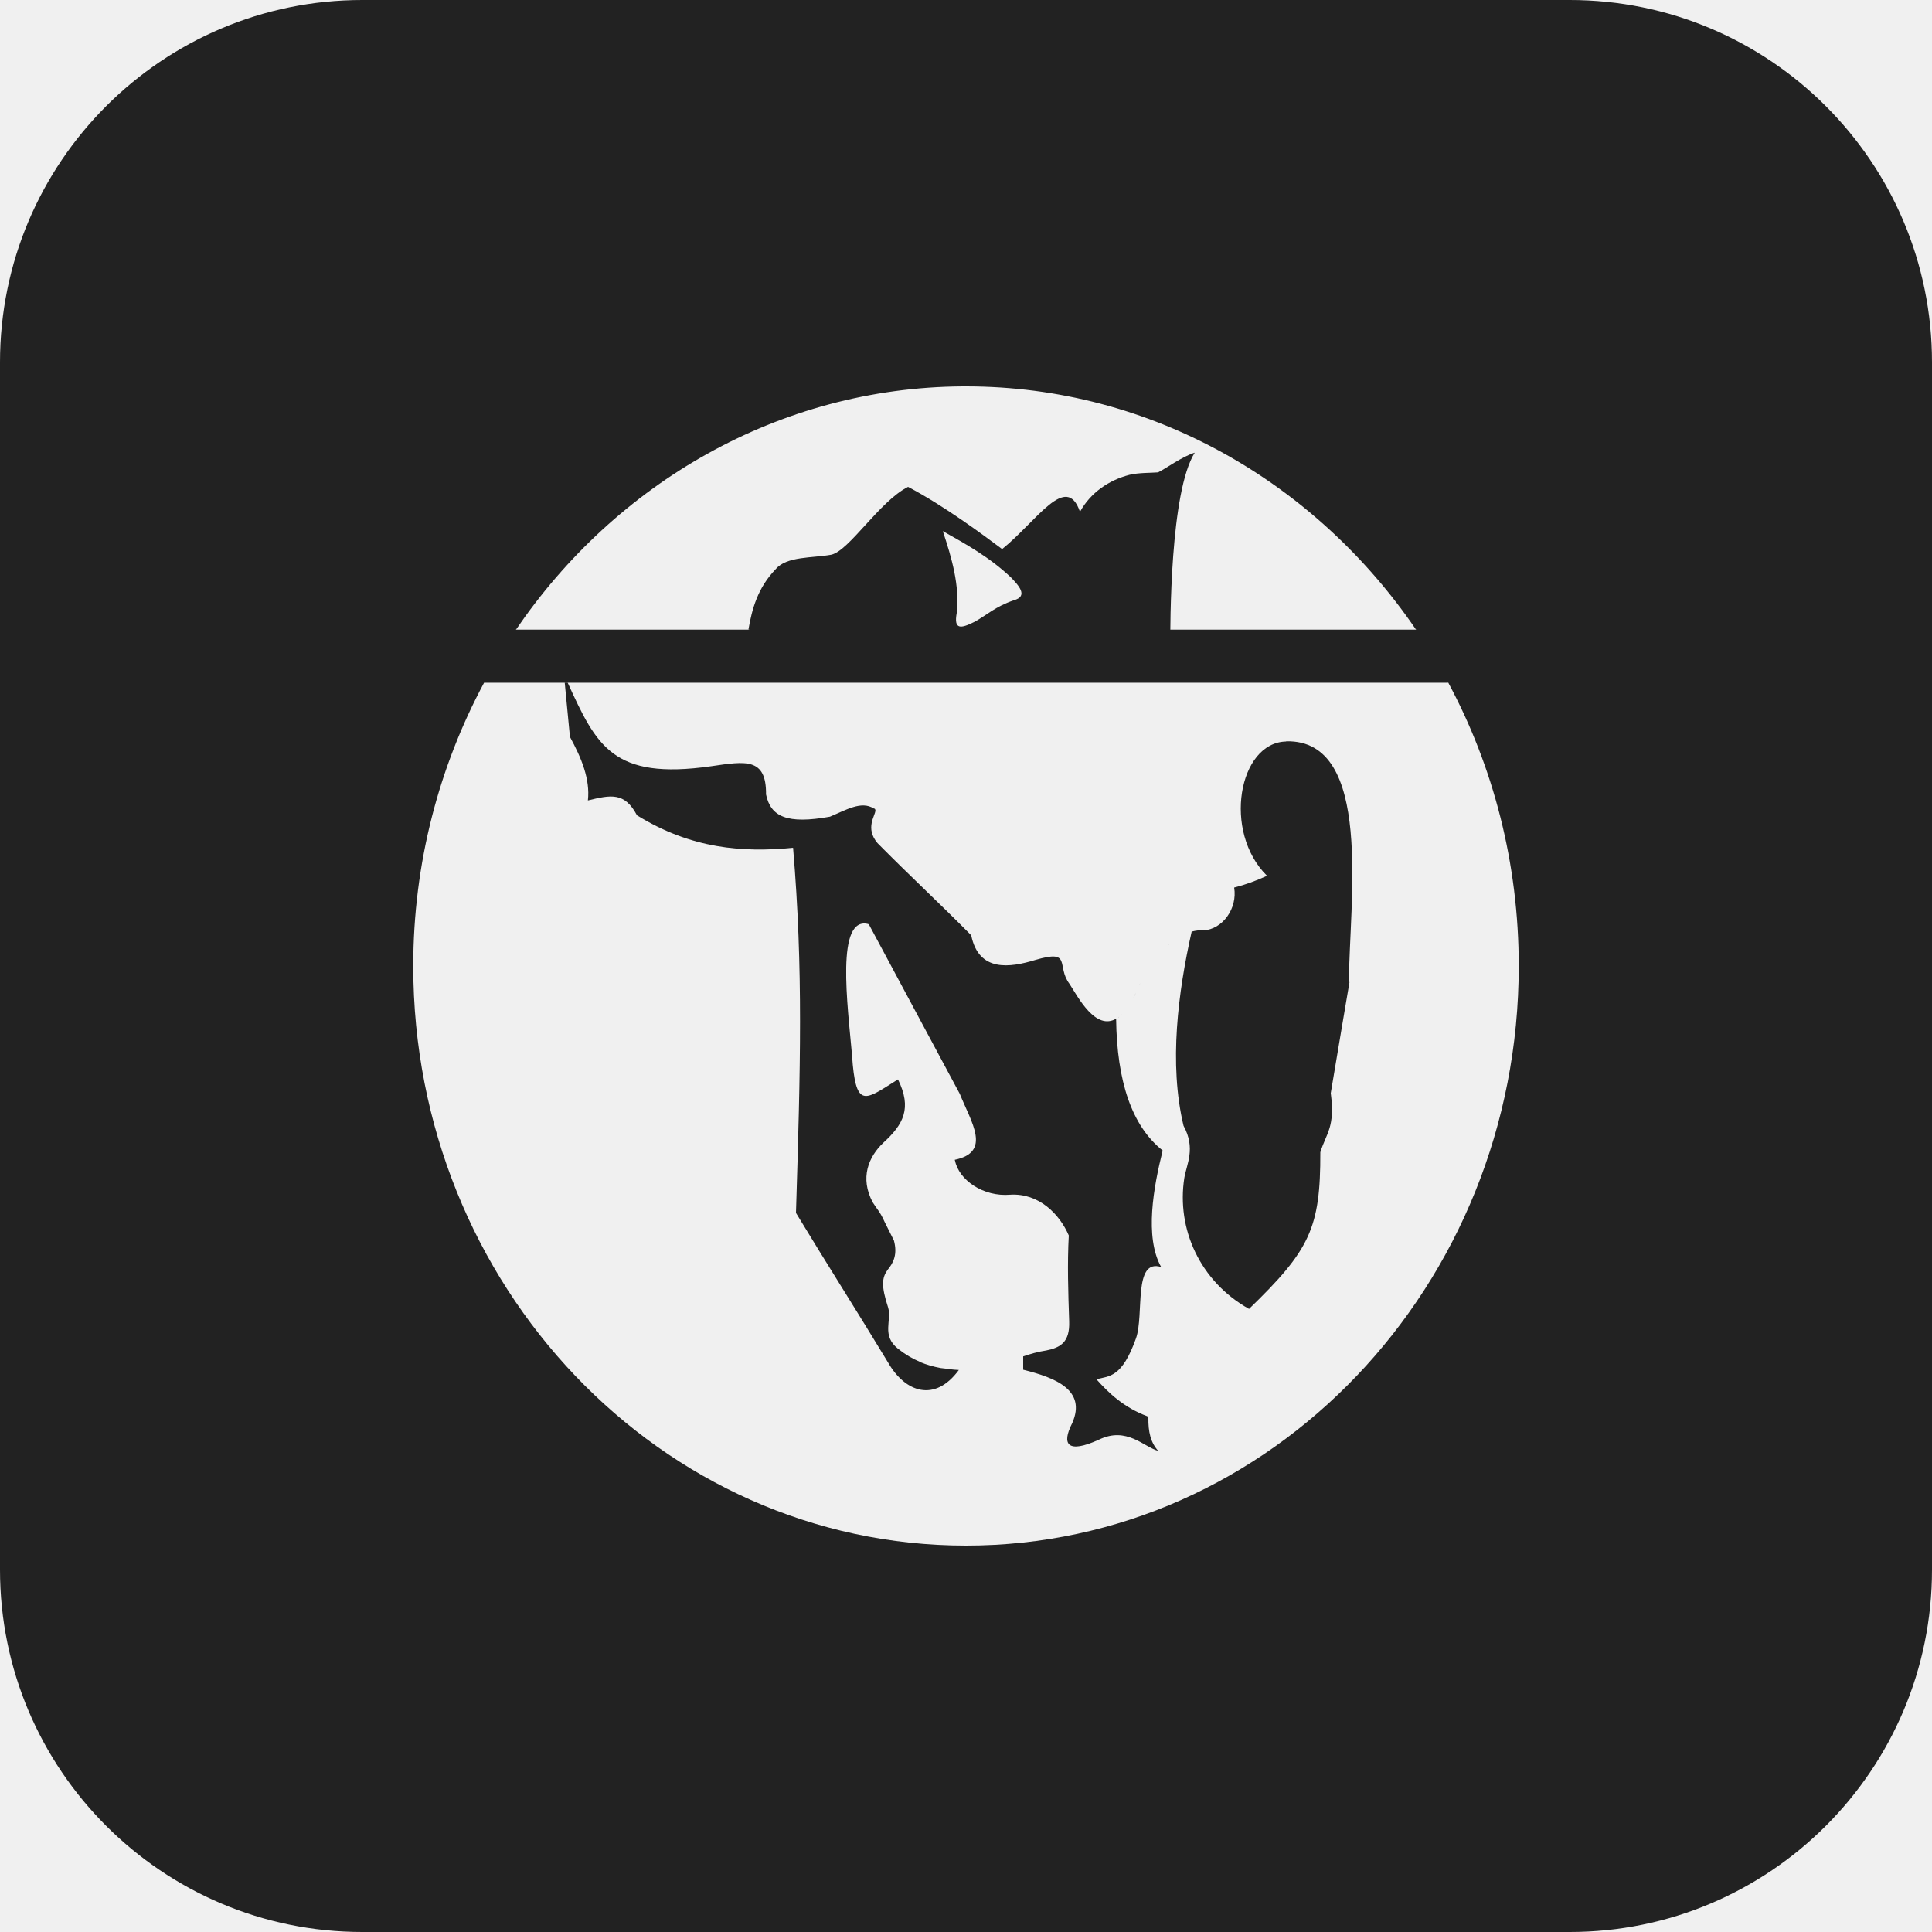
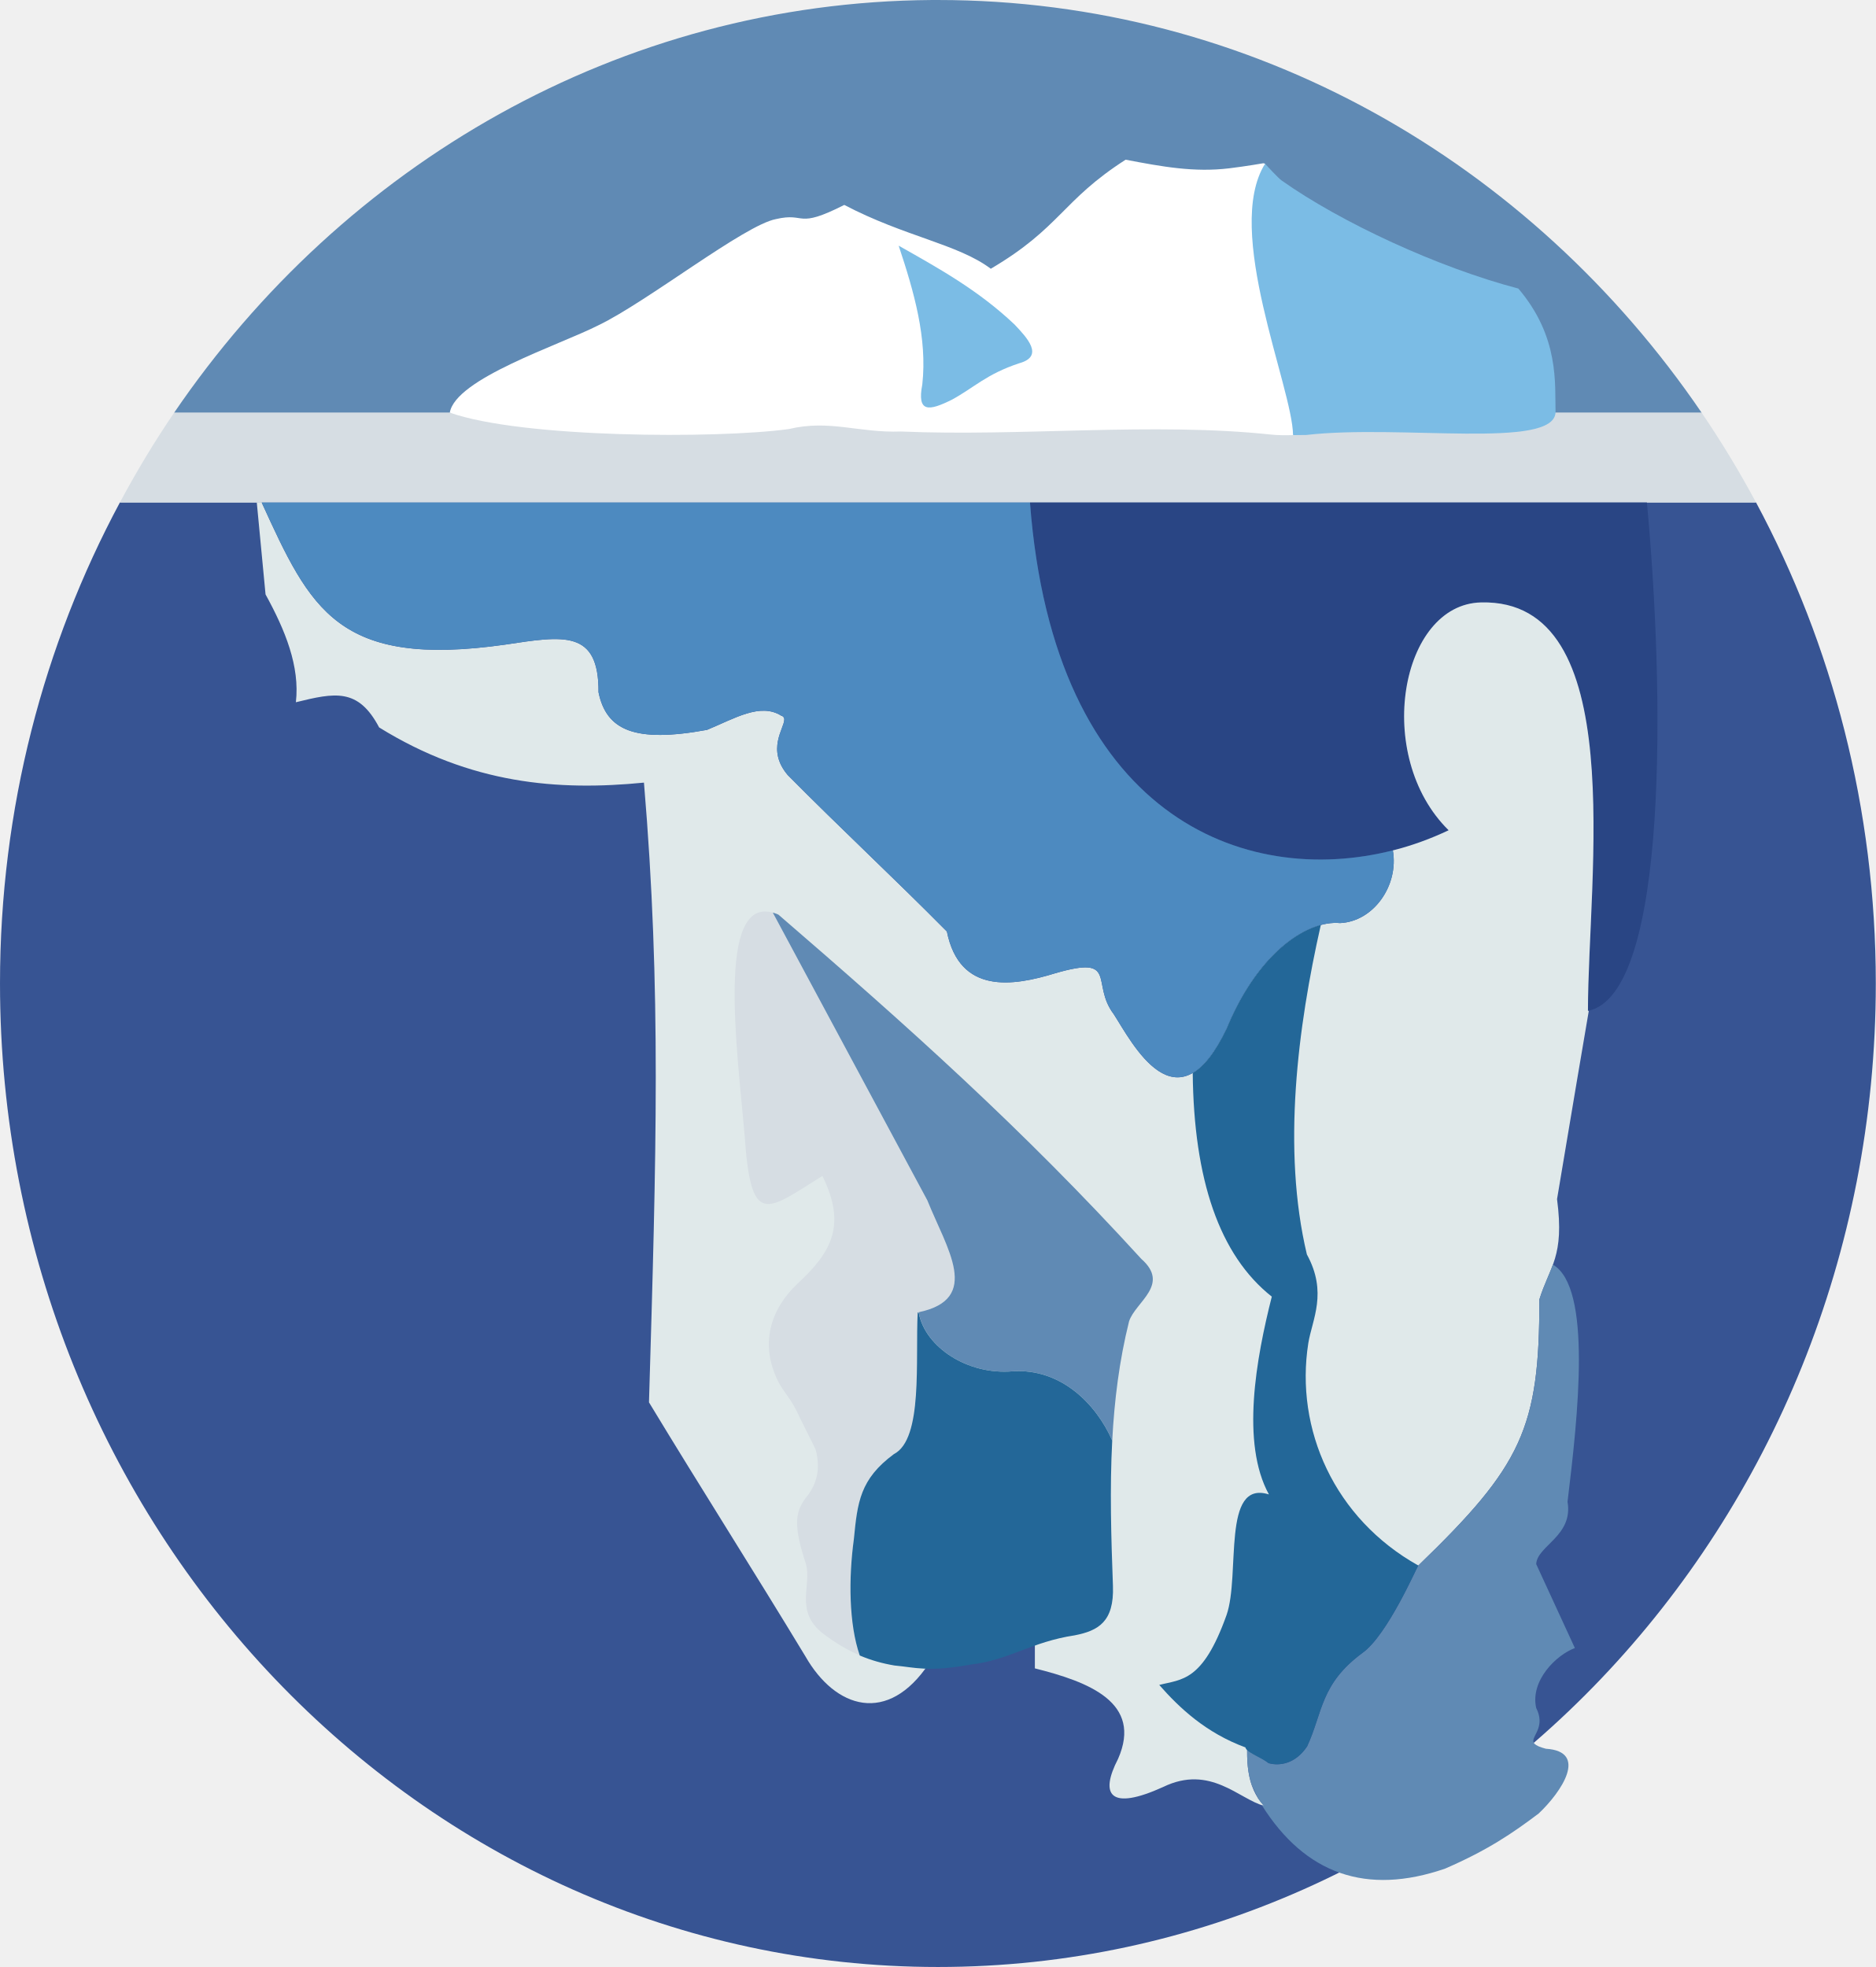
- <svg xmlns="http://www.w3.org/2000/svg" height="10" id="svg4" version="1.1" width="10" viewBox="0 0 10 10">
-   <defs id="defs8" />
-   <path d="M 1.875 0 C 0.84 0 0 0.84 0 1.875 L 0 8.125 C 0 9.16 0.84 10 1.875 10 L 8.125 10 C 9.16 10 10 9.16 10 8.125 L 10 1.875 C 10 0.84 9.16 0 8.125 0 L 1.875 0 z M 4.982 2 C 4.989 2 4.994 2 5 2 C 5.96 2 6.811 2.498 7.33 3.26 L 6.473 3.26 C 6.403 3.37 6.213 3.402 6.059 3.367 C 6.058 3.351 6.062 3.287 6.062 3.26 L 2.67 3.26 C 3.185 2.503 4.03 2.006 4.982 2 z M 2.506 3.533 L 7.496 3.533 C 7.729 3.967 7.861 4.467 7.861 5 C 7.861 6.656 6.579 8 5 8 C 3.421 8 2.139 6.656 2.139 5 C 2.139 4.467 2.273 3.967 2.506 3.533 z" id="path2" style="fill:#222222;fill-opacity:1" />
-   <path d="M 2.671,3.259 C 2.611,3.347 2.556,3.438 2.505,3.533 H 7.495 C 7.445,3.438 7.389,3.347 7.329,3.259 Z" id="path2361" style="opacity:1;fill:#222222;fill-opacity:1;fill-rule:evenodd;stroke:none;stroke-width:0.008;stroke-linecap:butt;stroke-linejoin:round;stroke-miterlimit:4;stroke-dasharray:none;stroke-dashoffset:0;stroke-opacity:1" />
-   <path d="M 6.184,2.343 C 6.117,2.364 6.035,2.425 5.994,2.445 5.959,2.448 5.894,2.446 5.845,2.458 5.741,2.485 5.645,2.549 5.59,2.649 5.519,2.443 5.367,2.697 5.187,2.842 5.087,2.767 4.885,2.617 4.7,2.52 4.552,2.595 4.396,2.85 4.303,2.871 c -0.096,0.018 -0.232,0.007 -0.288,0.075 -0.094,0.097 -0.123,0.208 -0.141,0.312 0.22,0.078 0.451,0.08 0.67,0.05 0.125,-0.03 0.214,0.012 0.342,0.007 0.39,0.017 0.813,-0.031 1.171,0.05 C 6.057,3.221 6.056,2.547 6.184,2.343 Z M 4.88,2.749 c 0.121,0.068 0.242,0.135 0.353,0.24 0.037,0.039 0.093,0.097 0.014,0.118 C 5.147,3.142 5.111,3.182 5.043,3.219 4.973,3.254 4.936,3.26 4.952,3.173 4.968,3.032 4.927,2.89 4.88,2.749 Z" id="path2230" style="fill:#222222;fill-opacity:1;fill-rule:evenodd;stroke:none;stroke-width:0.014px;stroke-linecap:butt;stroke-linejoin:miter;stroke-opacity:1" />
-   <path d="m 2.923,3.533 c 0.009,0.093 0.018,0.187 0.027,0.281 0.06,0.11 0.105,0.219 0.093,0.329 0.119,-0.029 0.19,-0.044 0.254,0.077 0.28,0.173 0.546,0.194 0.808,0.168 0.053,0.63 0.038,1.137 0.015,1.89 0.159,0.263 0.318,0.512 0.477,0.775 0.089,0.155 0.242,0.207 0.366,0.038 -0.036,-0.001 -0.062,-0.007 -0.094,-0.01 C 4.831,7.074 4.796,7.064 4.762,7.05 4.762,7.05 4.762,7.049 4.762,7.049 4.723,7.033 4.686,7.011 4.648,6.981 4.561,6.912 4.617,6.834 4.597,6.768 4.56,6.655 4.565,6.614 4.594,6.573 4.625,6.536 4.646,6.492 4.627,6.421 4.611,6.389 4.595,6.357 4.579,6.325 4.555,6.271 4.538,6.257 4.517,6.223 4.45,6.097 4.495,5.988 4.572,5.915 4.677,5.819 4.721,5.736 4.648,5.587 4.487,5.687 4.436,5.74 4.414,5.512 4.398,5.28 4.321,4.79 4.469,4.78 c 5.282e-4,-4.11e-5 0.001,2.85e-5 0.002,0 0.008,-3.576e-4 0.017,8.95e-4 0.026,0.004 l 0.471,0.878 c 0.059,0.147 0.166,0.301 -0.026,0.341 1.128e-4,7.323e-4 -1.108e-4,0.002 0,0.002 -8.944e-4,-7.323e-4 -0.002,-0.001 -0.003,-0.002 0.001,0.001 0.002,0.002 0.004,0.003 6.94e-5,5.57e-5 -6.94e-5,3.576e-4 0,3.576e-4 4.24e-5,1.79e-4 -4.14e-5,1.79e-4 0,3.576e-4 0.02,0.101 0.146,0.189 0.286,0.177 0.148,-0.009 0.255,0.1 0.303,0.211 -0.008,0.147 -0.003,0.295 0.002,0.444 0.004,0.109 -0.045,0.136 -0.117,0.151 -0.047,0.007 -0.086,0.019 -0.121,0.031 v 0.069 c 0.165,0.041 0.329,0.104 0.254,0.276 -0.057,0.111 -0.025,0.16 0.138,0.086 0.144,-0.07 0.232,0.038 0.307,0.058 -0.04,-0.043 -0.052,-0.101 -0.051,-0.17 -0.001,-0.001 -0.003,-0.002 -0.003,-0.004 -7.325e-4,-0.001 -0.001,-0.002 -0.002,-0.004 -4.33e-5,-1.786e-4 1.26e-5,-7.322e-4 0,-8.95e-4 C 5.818,7.286 5.738,7.21 5.675,7.139 5.743,7.122 5.807,7.131 5.88,6.927 5.923,6.804 5.864,6.513 6.01,6.558 5.923,6.402 5.971,6.143 6.018,5.955 5.858,5.828 5.781,5.597 5.777,5.273 c 8.954e-4,-5.289e-4 0.002,-0.001 0.003,-0.002 C 5.671,5.339 5.579,5.159 5.536,5.093 5.465,4.999 5.552,4.912 5.358,4.969 5.229,5.008 5.066,5.034 5.027,4.841 4.863,4.675 4.706,4.53 4.542,4.364 c -0.066,-0.078 -0.011,-0.142 -0.011,-0.169 -3.9e-6,-5.288e-4 1.25e-5,-0.002 0,-0.002 -6.8e-6,-9.84e-5 1.06e-5,-3.576e-4 0,-3.576e-4 -8.39e-5,-3.575e-4 -3.576e-4,-0.001 -3.576e-4,-0.001 -8.39e-5,-3.576e-4 -3.576e-4,-0.001 -3.576e-4,-0.001 -1.793e-4,-5.288e-4 -5.291e-4,-0.001 -8.954e-4,-0.002 -6.94e-5,-1.537e-4 -3.566e-4,-7.322e-4 -3.566e-4,-8.95e-4 -1.128e-4,-1.11e-4 -3.576e-4,-3.576e-4 -3.576e-4,-3.576e-4 -3.575e-4,-3.576e-4 -8.954e-4,-8.95e-4 -0.001,-0.001 -3.567e-4,-3.576e-4 -0.001,-8.95e-4 -0.002,-0.001 -1.793e-4,-1.432e-4 -7.325e-4,-3.576e-4 -8.944e-4,-3.576e-4 -7.325e-4,-3.576e-4 -0.002,-5.288e-4 -0.003,-8.95e-4 -0.064,-0.04 -0.142,0.008 -0.226,0.043 C 4.075,4.267 3.989,4.228 3.965,4.112 3.967,3.92 3.858,3.94 3.681,3.966 3.17,4.039 3.087,3.859 2.938,3.533 Z M 6.657,3.838 C 6.411,3.843 6.327,4.305 6.558,4.533 6.504,4.558 6.447,4.579 6.388,4.594 6.406,4.701 6.329,4.811 6.227,4.816 c -0.018,-0.002 -0.038,3.576e-4 -0.059,0.006 -0.07,0.311 -0.119,0.684 -0.042,1.005 0.064,0.117 0.016,0.198 0.004,0.27 -0.041,0.263 0.08,0.535 0.335,0.678 0.315,-0.305 0.37,-0.418 0.369,-0.811 0.032,-0.102 0.077,-0.129 0.054,-0.306 0.018,-0.11 0.043,-0.253 0.061,-0.363 0.012,-0.072 0.024,-0.142 0.036,-0.212 -8.954e-4,1.789e-4 -0.002,1.789e-4 -0.003,3.575e-4 C 6.983,4.673 7.112,3.826 6.657,3.837 Z M 6.144,4.829 c -0.001,3.575e-4 -0.002,8.95e-4 -0.003,0.001 0.001,-3.576e-4 0.002,-8.95e-4 0.003,-0.001 z m -0.022,0.01 c -0.001,5.289e-4 -0.002,0.001 -0.003,0.002 0.001,-5.288e-4 0.002,-0.001 0.003,-0.002 z m -0.07,0.047 c -0.001,0.001 -0.003,0.002 -0.004,0.004 0.001,-0.001 0.003,-0.002 0.004,-0.004 z M 6.031,4.905 c -0.002,0.002 -0.004,0.004 -0.006,0.006 0.002,-0.002 0.004,-0.004 0.006,-0.006 z M 6.01,4.927 c -0.002,0.003 -0.005,0.005 -0.007,0.008 0.002,-0.003 0.005,-0.005 0.007,-0.008 z m -0.025,0.029 c -0.001,0.001 -0.002,0.002 -0.003,0.004 0.001,-0.001 0.002,-0.003 0.003,-0.004 z m -0.024,0.032 c -0.002,0.003 -0.004,0.005 -0.005,0.008 0.002,-0.003 0.004,-0.005 0.005,-0.008 z m -0.02,0.03 c -0.002,0.004 -0.005,0.008 -0.007,0.012 0.002,-0.004 0.005,-0.008 0.007,-0.012 z m -0.019,0.033 c -0.002,0.004 -0.005,0.008 -0.007,0.012 0.002,-0.004 0.005,-0.008 0.007,-0.012 z m -0.02,0.038 c -0.002,0.003 -0.003,0.007 -0.005,0.01 0.002,-0.004 0.003,-0.007 0.005,-0.01 z m -0.022,0.049 c -0.005,0.01 -0.009,0.019 -0.014,0.027 0.005,-0.009 0.009,-0.018 0.014,-0.027 z m -0.018,0.035 c -0.003,0.006 -0.006,0.011 -0.009,0.017 0.003,-0.005 0.006,-0.011 0.009,-0.017 z m -0.015,0.026 c -0.002,0.004 -0.005,0.008 -0.007,0.011 0.002,-0.003 0.005,-0.007 0.007,-0.011 z m -0.015,0.022 c -0.002,0.003 -0.004,0.005 -0.006,0.008 0.002,-0.002 0.004,-0.005 0.006,-0.008 z m -0.013,0.016 c -0.002,0.002 -0.004,0.005 -0.006,0.007 0.002,-0.002 0.004,-0.005 0.006,-0.007 z m -0.013,0.014 c -0.002,0.002 -0.004,0.004 -0.006,0.005 0.002,-0.002 0.004,-0.004 0.006,-0.005 z m -0.013,0.012 c -0.002,0.001 -0.004,0.003 -0.005,0.004 0.002,-0.001 0.004,-0.003 0.005,-0.004 z" id="path2370" style="fill:#222222;fill-opacity:1;fill-rule:evenodd;stroke:none;stroke-width:0.014px;stroke-linecap:butt;stroke-linejoin:miter;stroke-opacity:1" />
+ <svg xmlns="http://www.w3.org/2000/svg" version="1.1" viewBox="0 0 410 430">
+   <g transform="matrix(1.0056 0 0 1.0005 -.94271 -.21757)">
+     <path d="m203.5.219c-67.893.454-127.98 35.956-164.72 90.188h332.03c-36.98-54.582-97.567-90.188-166-90.188-.44 0-.874-.003-1.312 0z" style="fill-rule:evenodd;fill:#608ab4" />
+     <path d="m27 110c-16.582 31.083-26.062 66.917-26.062 105.09 0 118.62 91.345 214.91 203.88 214.91 112.53 0 203.84-96.286 203.84-214.91 0-38.177-9.449-74.011-26.031-105.09z" style="fill-rule:evenodd;fill:#375493" />
+     <path d="m38.781 90.406c-4.258 6.285-8.174 12.831-11.781 19.594h355.62c-3.608-6.763-7.554-13.309-11.812-19.594h-332.03z" style="fill-rule:evenodd;fill:#d6dde3" />
+     <path d="m275.93 36.012c-.384-.354-4.545 8.931-4.031 15.042-1.849 19.416 8.335 34.048 10.101 44.234 0 0 2.843-.035 2.862-.03 20.488-2.369 53.839 3.227 54.187-4.947-.171-6.139.904-16.427-8.088-27.046-17.336-4.558-38.59-14.444-51.493-23.643-.647-.461-3.066-3.065-3.538-3.61z" style="fill-rule:evenodd;fill:#7bbce5" />
+     <path d="m275.91 36.001s.314.023-.384-.113c0 0-3.733.659-7.38 1.103-7.641.93-14.58-.351-22.544-1.879-13.888 8.957-14.104 14.818-29.307 23.827-7.129-5.395-18.68-7.009-31.846-13.945-10.59 5.395-8.237 1.55-14.83 3.091-6.851 1.284-27.963 18.051-38.587 23.193-8.653 4.411-31.045 11.647-32.329 19.097 15.671 5.566 57.997 5.735 73.668 3.594 8.906-2.141 15.243.874 24.406.531 26.232 1.13 54.667-2.074 80.409.667 1.549.165 3.087.162 4.805.12-.116-10.441-15.163-44.716-6.081-59.286z" style="fill-rule:evenodd;fill:#ffffff" />
+     <path d="m196.27 53.898c3.345 10.105 6.245 20.209 5.138 30.314-1.199 6.251 1.456 5.823 6.423 3.34 4.881-2.655 7.45-5.566 14.643-7.964 5.566-1.541 1.627-5.652-1.028-8.478-7.939-7.551-16.572-12.324-25.176-17.212z" style="fill-rule:evenodd;fill:#7bbce5" />
+     <path d="m224.81 110c5.851 77.793 58.104 87.35 91 71.625-16.448-16.265-10.482-49.416 7.062-49.781 32.452-.79 23.212 59.826 23.219 89.25 17.742-3.608 16.58-70.739 12.812-111.09h-134.09z" style="fill-rule:evenodd;fill:#294584" />
+     <path d="m56.75 110c.638 6.697 1.268 13.397 1.906 20.094 4.292 7.859 7.484 15.704 6.594 23.562 8.479-2.09 13.532-3.183 18.094 5.5 19.953 12.423 38.906 13.905 57.562 12.062 3.793 45.141 2.687 81.452 1.094 135.41 11.331 18.824 22.669 36.676 34 55.5 6.507 11.444 17.92 15.058 26.875 1.531 7.676-3.472 15.324-6.934 23-10.406v11.5c11.788 2.966 23.448 7.478 18.094 19.75-4.074 7.925-1.781 11.451 9.812 6.156 10.241-4.988 16.561 2.748 21.906 4.125-7.62-8.116-1.062-24.091-.822-40.591 10.934-.999 23.419-10.91 34.353-11.909 22.482-21.82 26.354-29.939 26.312-58.125 2.259-7.31 5.502-9.241 3.844-21.938 1.279-7.859 3.064-18.141 4.344-26 .876-5.144 1.72-10.179 2.562-15.156-.061.014-.126.019-.188.031-.007-29.424 9.233-90.04-23.219-89.25-17.545.366-23.511 33.516-7.062 49.781-3.813 1.823-7.894 3.33-12.125 4.406 1.334 7.671-4.208 15.543-11.469 15.875-7.245-.648-17.901 6.542-24.656 23.031-10.796 22.771-20.621 2.961-24.562-3.156-5.059-6.717 1.153-12.961-12.719-8.906-9.145 2.827-20.752 4.695-23.531-9.125-11.696-11.879-22.897-22.308-34.594-34.188-4.67-5.558-.78-10.134-.75-12.094-0-.041.001-.109 0-.156-0-.007.001-.025 0-.031-.006-.022-.024-.072-.031-.094-.006-.024-.023-.071-.031-.094-.015-.037-.042-.091-.062-.125-.005-.011-.026-.052-.031-.062-.008-.008-.027-.027-.031-.031-.019-.021-.067-.07-.094-.094-.03-.023-.083-.066-.125-.094-.017-.01-.047-.023-.062-.031-.054-.026-.123-.041-.188-.062-4.562-2.879-10.094.587-16.125 3.094-15.743 2.891-21.891.109-23.594-8.219.093-13.755-7.644-12.32-20.281-10.406-36.428 5.19-42.319-7.704-52.938-31.062h-1.062z" style="fill-rule:evenodd;fill:#e0e9ea" />
+     <path d="m57.812 110c10.619 23.359 16.51 36.252 52.938 31.062 12.638-1.914 20.374-3.349 20.281 10.406 1.703 8.327 7.85 11.109 23.594 8.219 6.031-2.507 11.563-5.973 16.125-3.094.065.021.133.037.188.062.015.008.046.021.062.031.042.027.095.07.125.094.027.024.074.073.094.094.004.005.023.023.031.031.005.011.026.052.031.062.021.034.047.088.062.125.008.023.025.07.031.094.007.021.025.072.031.094.001.006-0.0.024 0 .031.001.047-0.0.115 0 .156-.03 1.96-3.92 6.535.75 12.094 11.696 11.879 22.897 22.308 34.594 34.188 2.78 13.82 14.387 11.952 23.531 9.125 13.872-4.055 7.66 2.189 12.719 8.906 3.942 6.117 13.766 25.928 24.562 3.156 6.755-16.489 17.411-23.679 24.656-23.031 7.261-.332 12.803-8.204 11.469-15.875-32.269 8.208-73.702-7.256-78.875-76.031h-167z" style="fill-rule:evenodd;fill:#4d8ac0" />
+     <path d="m166.94 199.38c-10.498.685-5.026 35.786-3.875 52.406 1.555 16.361 5.202 12.507 16.625 5.375 5.253 10.653 2.059 16.606-5.375 23.5-5.535 5.23-8.709 13.042-3.906 22.031 1.469 2.448 2.702 3.486 4.406 7.344 1.143 2.285 2.264 4.59 3.406 6.875 1.318 5.052-.169 8.203-2.375 10.906-2.043 2.925-2.437 5.875.219 13.969 1.449 4.701-2.523 10.314 3.625 15.25 2.724 2.116 5.393 3.7 8.125 4.875-2.37-6.899-2.441-16.857-1.281-25.406.783-8.066 1.326-13.081 8.688-18.562 6.421-3.289 4.639-20.663 5.188-31 .063.055.153.105.219.156-.008-.046.008-.11 0-.156 13.736-2.901 6.088-13.887 1.875-24.438l-33.594-62.875c-.664-.184-1.275-.272-1.844-.25-.042.002-.084-.003-.125 0z" style="fill-rule:evenodd;fill:#d6dde3" />
+     <path d="m168.91 199.62 33.594 62.875c4.213 10.55 11.861 21.537-1.875 24.438 1.224 7.361 10.329 13.768 20.438 12.906 10.515-.678 18.161 7.184 21.625 15.125.457-8.757 1.526-17.446 3.656-26.031 1.358-4.244 9.051-8.003 2.656-13.656-25.899-28.515-50.862-50.932-78.875-75.219-.426-.185-.828-.329-1.219-.438z" style="fill-rule:evenodd;fill:#608ab4" />
+     <path d="m200.41 286.94c-.548 10.337 1.234 27.711-5.188 31-7.361 5.482-7.904 10.496-8.688 18.562-1.161 8.561-1.099 18.537 1.281 25.438 2.43 1.038 4.919 1.742 7.562 2.188 4.446.398 7.245 1.498 16.625-.219 8.213-.947 13.144-4.958 22.531-6.375 5.124-1.006 8.592-2.962 8.312-10.781-.391-10.679-.707-21.281-.156-31.781-3.463-7.941-11.11-15.803-21.625-15.125-9.99.851-19.015-5.404-20.406-12.656-.003-.014.003-.017 0-.031-.005-.004.005-.027 0-.031-.076-.066-.175-.117-.25-.188z" style="fill-rule:evenodd;fill:#236798" />
+     <path d="m338.47 276.53c-.863 2.392-1.981 4.529-2.938 7.625.041 28.186-3.83 36.304-26.312 58.125-.202.051-6.631 15.126-12.094 19.062-9.215 6.812-8.64 12.99-12.062 20.438-2.477 3.765-5.898 4.371-8.375 3.688-1.547-1.221-3.11-1.8-4.656-3.656-.098 3.046.114 5.819.906 8.25.035.072.058.147.094.219.003.01-.003.022 0 .031.434.883.841 1.774 1.25 2.656.022.036.04.058.062.094.004.008-.004.023 0 .031.372.579.8 1.139 1.281 1.656-.146-.039-.29-.077-.438-.125 9.438 15.092 22.768 19.813 39.875 13.875 9.211-4.018 14.596-7.696 20.312-12.031 4.972-4.716 10.888-13.57 1.562-14.156-1.329-.352-2.068-.696-2.438-1.062-.013-.014-.05-.049-.062-.062-.036-.042-.067-.113-.094-.156-.038-.065-.074-.152-.094-.219-.004-.015-.028-.047-.031-.062-.004-.023.002-.071 0-.094-.002-.023 0-.07 0-.094.019-1.345 2.577-3.263.625-7.156-1.336-5.956 4.34-11.586 8.406-13.094-2.795-6.114-5.611-12.23-8.406-18.344.193-4.014 8.091-6.134 6.812-13.625 2.28-18.844 5.369-46.815-3.188-51.812z" style="fill-rule:evenodd;fill:#608ab4" />
+     <path d="m288.03 202.31c-6.755 1.818-14.927 9.099-20.469 22.625-2.53 5.337-5.015 8.335-7.375 9.719.237 23.249 5.76 39.801 17.188 48.875-3.389 13.45-6.768 31.992-.625 43.219-10.379-3.283-6.147 17.584-9.219 26.375-5.19 14.616-9.753 13.979-14.625 15.25 4.448 5.084 10.171 10.479 18.75 13.656.001.017-.003.046 0 .062.017.075.078.174.125.25.639.971 3.517 2.028 4.906 3.125 2.477.684 5.898.077 8.375-3.688 3.423-7.448 2.848-13.625 12.062-20.438 5.335-3.845 11.616-18.342 12.094-19.062-18.234-10.248-26.853-29.777-23.906-48.594.847-5.19 4.242-11.008-.312-19.375-5.446-22.993-1.978-49.745 3.031-72z" style="fill-rule:evenodd;fill:#236798" />
+   </g>
</svg>
